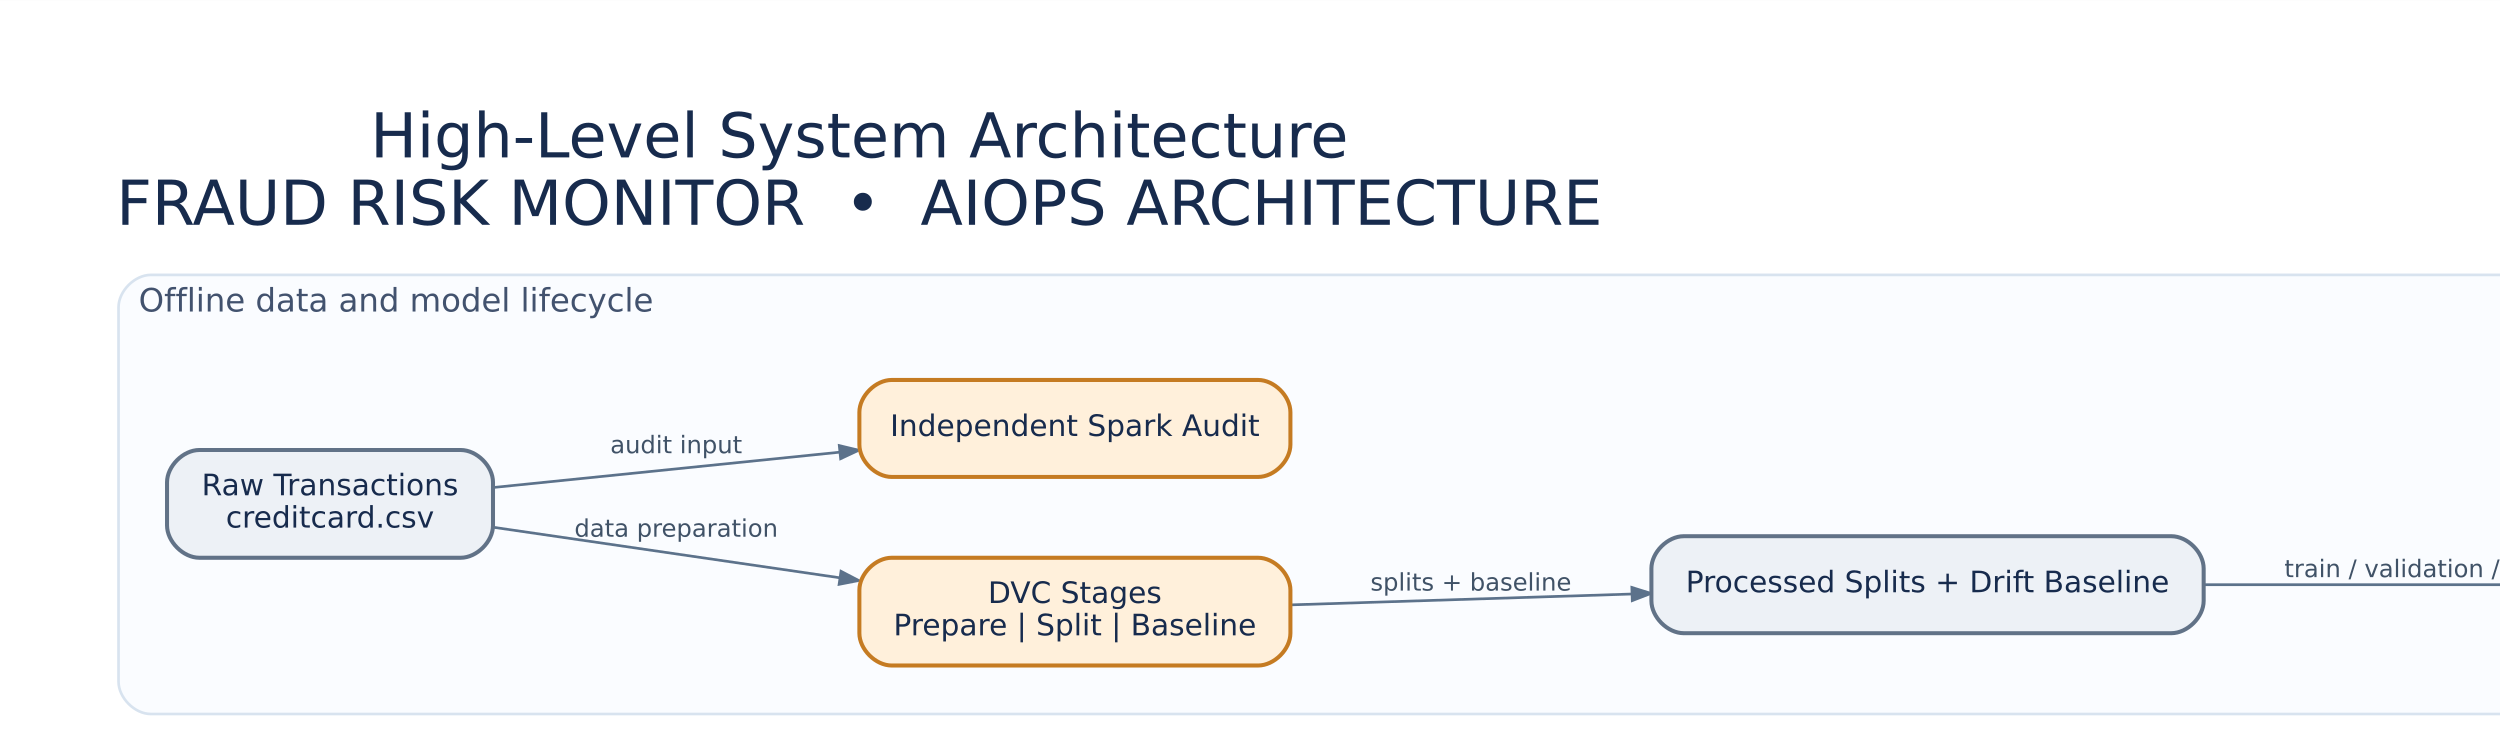
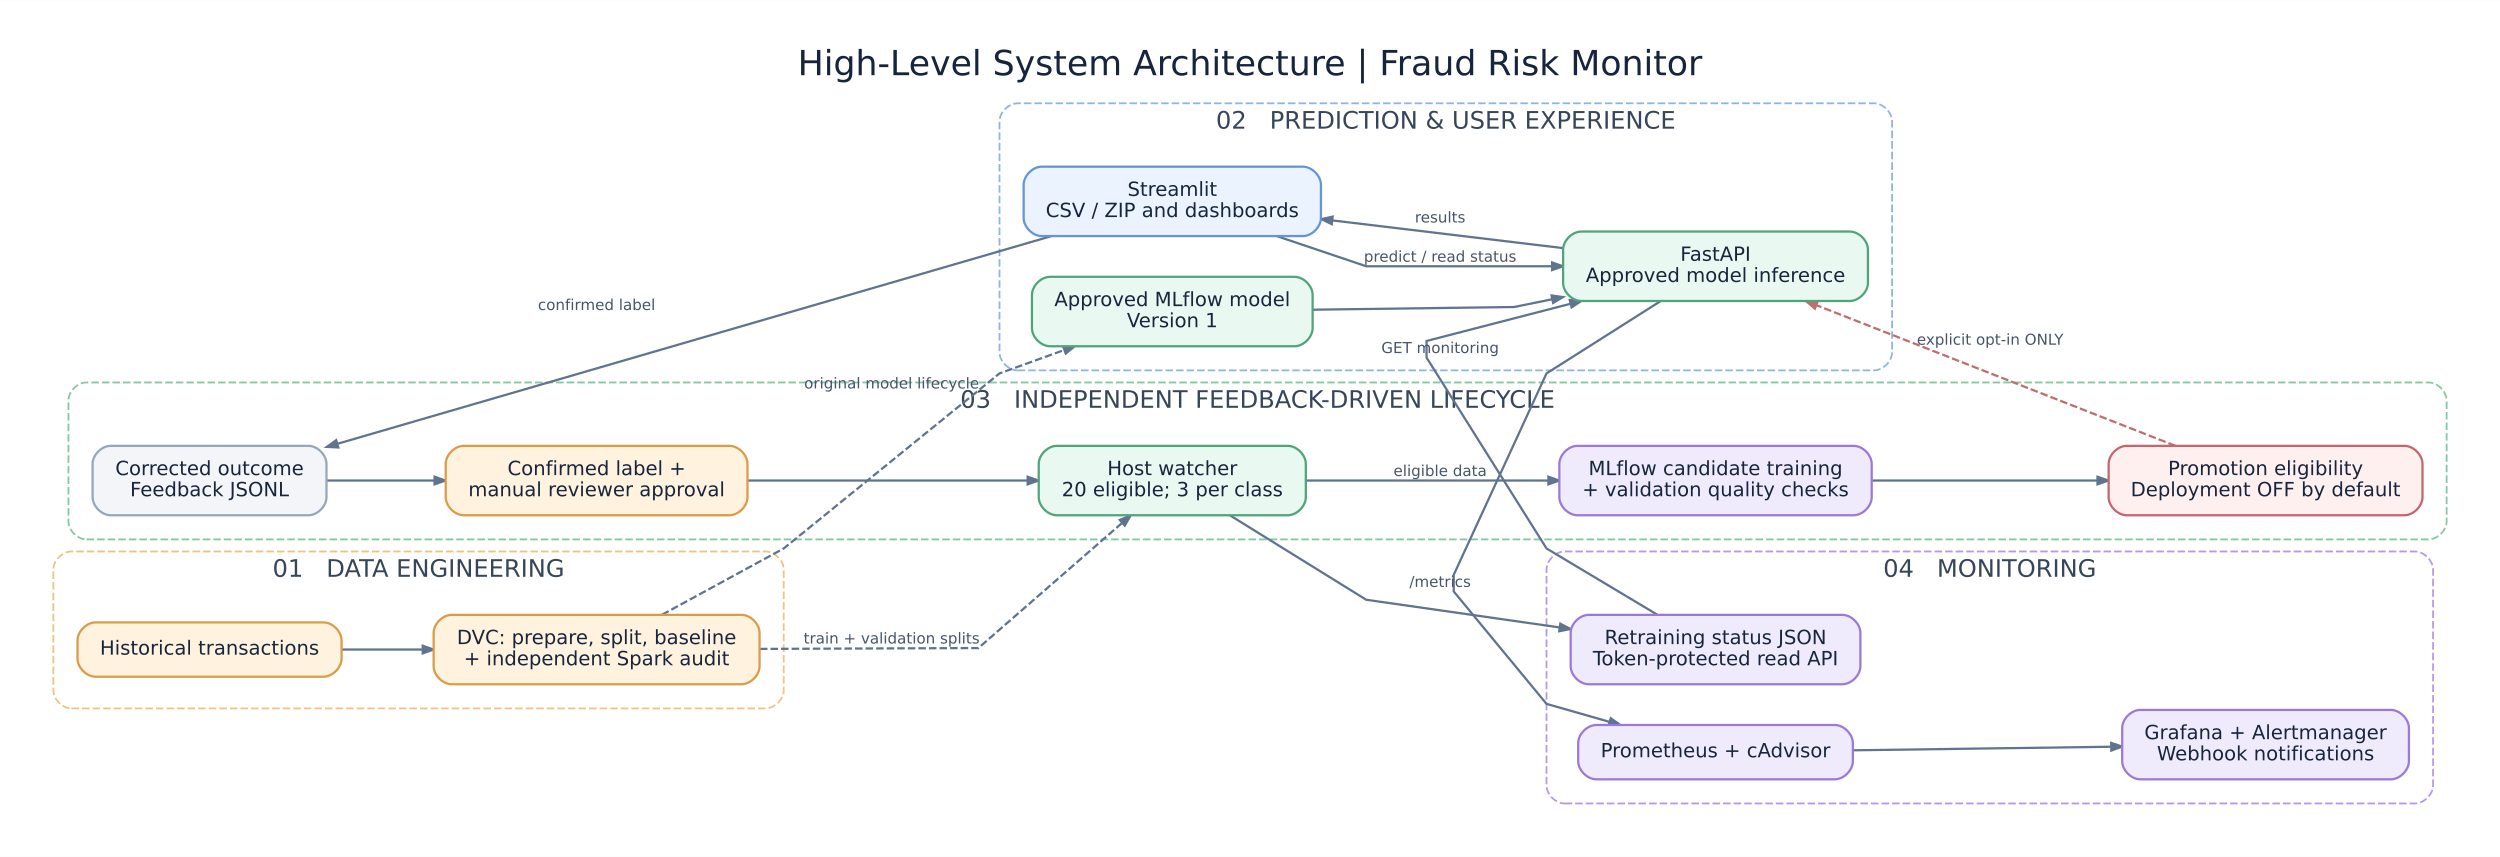
- <svg xmlns="http://www.w3.org/2000/svg" width="5800pt" height="1708pt" viewBox="0.00 0.00 2320.00 683.00">
-   <g id="graph0" class="graph" transform="scale(2.5 2.5) rotate(0) translate(36 647)">
-     <polygon fill="white" stroke="transparent" points="-36,36 -36,-647 2284,-647 2284,36 -36,36" />
-     <text text-anchor="middle" x="283" y="-588.6" font-family="DejaVu Sans" font-size="23.00" fill="#172b4d">High-Level System Architecture</text>
-     <text text-anchor="middle" x="283" y="-563.6" font-family="DejaVu Sans" font-size="23.00" fill="#172b4d">FRAUD RISK MONITOR  •  AIOPS ARCHITECTURE</text>
+ <svg xmlns="http://www.w3.org/2000/svg" width="1657pt" height="568pt" viewBox="0.00 0.00 1656.72 567.72">
+   <g id="graph0" class="graph" transform="scale(1 1) rotate(0) translate(27.36 540.36)">
+     <polygon fill="white" stroke="transparent" points="-27.36,27.36 -27.36,-540.36 1629.36,-540.36 1629.36,27.36 -27.36,27.36" />
+     <text text-anchor="middle" x="801" y="-490.6" font-family="DejaVu Sans" font-size="23.00" fill="#17243d">High-Level System Architecture | Fraud Risk Monitor</text>
    <g id="clust1" class="cluster">
-       <path fill="#fafcff" stroke="#d8e3ef" d="M595,-209C595,-209 1197,-209 1197,-209 1203,-209 1209,-215 1209,-221 1209,-221 1209,-360 1209,-360 1209,-366 1203,-372 1197,-372 1197,-372 595,-372 595,-372 589,-372 583,-366 583,-360 583,-360 583,-221 583,-221 583,-215 589,-209 595,-209" />
-       <text text-anchor="middle" x="640.5" y="-358.4" font-family="DejaVu Sans" font-size="12.00" fill="#42526e">User experience</text>
+       <path fill="white" stroke="#eec383" stroke-width="1.2" stroke-dasharray="5,2" d="M20,-71C20,-71 480,-71 480,-71 486,-71 492,-77 492,-83 492,-83 492,-163 492,-163 492,-169 486,-175 480,-175 480,-175 20,-175 20,-175 14,-175 8,-169 8,-163 8,-163 8,-83 8,-83 8,-77 14,-71 20,-71" />
+       <text text-anchor="middle" x="250" y="-158.2" font-family="DejaVu Sans" font-size="16.00" fill="#364559">01   DATA ENGINEERING</text>
    </g>
    <g id="clust2" class="cluster">
-       <path fill="#fafcff" stroke="#d8e3ef" d="M1348,-207C1348,-207 1914,-207 1914,-207 1920,-207 1926,-213 1926,-219 1926,-219 1926,-362 1926,-362 1926,-368 1920,-374 1914,-374 1914,-374 1348,-374 1348,-374 1342,-374 1336,-368 1336,-362 1336,-362 1336,-219 1336,-219 1336,-213 1342,-207 1348,-207" />
-       <text text-anchor="middle" x="1415.5" y="-360.4" font-family="DejaVu Sans" font-size="12.00" fill="#42526e">Inference and feedback</text>
+       <path fill="white" stroke="#8cb6e7" stroke-width="1.2" stroke-dasharray="5,2" d="M647,-295C647,-295 1214.5,-295 1214.5,-295 1220.5,-295 1226.5,-301 1226.5,-307 1226.5,-307 1226.5,-460 1226.5,-460 1226.5,-466 1220.5,-472 1214.5,-472 1214.5,-472 647,-472 647,-472 641,-472 635,-466 635,-460 635,-460 635,-307 635,-307 635,-301 641,-295 647,-295" />
+       <text text-anchor="middle" x="930.75" y="-455.2" font-family="DejaVu Sans" font-size="16.00" fill="#364559">02   PREDICTION &amp; USER EXPERIENCE</text>
    </g>
    <g id="clust3" class="cluster">
-       <path fill="#fafcff" stroke="#d8e3ef" d="M20,-382C20,-382 1544,-382 1544,-382 1550,-382 1556,-388 1556,-394 1556,-394 1556,-533 1556,-533 1556,-539 1550,-545 1544,-545 1544,-545 20,-545 20,-545 14,-545 8,-539 8,-533 8,-533 8,-394 8,-394 8,-388 14,-382 20,-382" />
-       <text text-anchor="middle" x="111" y="-531.4" font-family="DejaVu Sans" font-size="12.00" fill="#42526e">Offline data and model lifecycle</text>
+       <path fill="white" stroke="#84c9a3" stroke-width="1.2" stroke-dasharray="5,2" d="M30,-183C30,-183 1582,-183 1582,-183 1588,-183 1594,-189 1594,-195 1594,-195 1594,-275 1594,-275 1594,-281 1588,-287 1582,-287 1582,-287 30,-287 30,-287 24,-287 18,-281 18,-275 18,-275 18,-195 18,-195 18,-189 24,-183 30,-183" />
+       <text text-anchor="middle" x="806" y="-270.2" font-family="DejaVu Sans" font-size="16.00" fill="#364559">03   INDEPENDENT FEEDBACK-DRIVEN LIFECYCLE</text>
    </g>
    <g id="clust4" class="cluster">
-       <path fill="#fafcff" stroke="#d8e3ef" d="M945.5,-8C945.5,-8 2228,-8 2228,-8 2234,-8 2240,-14 2240,-20 2240,-20 2240,-159 2240,-159 2240,-165 2234,-171 2228,-171 2228,-171 945.5,-171 945.5,-171 939.5,-171 933.5,-165 933.5,-159 933.5,-159 933.5,-20 933.5,-20 933.5,-14 939.5,-8 945.5,-8" />
-       <text text-anchor="middle" x="981" y="-157.4" font-family="DejaVu Sans" font-size="12.00" fill="#42526e">Observability</text>
+       <path fill="white" stroke="#b69be4" stroke-width="1.2" stroke-dasharray="5,2" d="M1009.5,-8C1009.5,-8 1573,-8 1573,-8 1579,-8 1585,-14 1585,-20 1585,-20 1585,-163 1585,-163 1585,-169 1579,-175 1573,-175 1573,-175 1009.5,-175 1009.5,-175 1003.5,-175 997.5,-169 997.5,-163 997.5,-163 997.5,-20 997.5,-20 997.5,-14 1003.5,-8 1009.5,-8" />
+       <text text-anchor="middle" x="1291.25" y="-158.2" font-family="DejaVu Sans" font-size="16.00" fill="#364559">04   MONITORING</text>
    </g>
    <g id="edge1" class="edge">
-       <path fill="none" stroke="#5c728b" d="M743.21,-310.11C794.92,-306.08 870,-300.23 934.7,-295.19" />
-       <polygon fill="#5c728b" stroke="#5c728b" points="934.94,-297.63 941.73,-294.64 934.56,-292.75 934.94,-297.63" />
-       <text text-anchor="middle" x="862" y="-306.8" font-family="DejaVu Sans" font-size="9.00" fill="#405267">upload / view</text>
+       <path fill="none" stroke="#60738f" stroke-width="1.5" d="M199.02,-110C216.17,-110 234.42,-110 252.33,-110" />
+       <polygon fill="#60738f" stroke="#60738f" stroke-width="1.5" points="252.79,-112.52 259.99,-110 252.79,-107.48 252.79,-112.52" />
    </g>
    <g id="edge2" class="edge">
-       <path fill="none" stroke="#5c728b" d="M1191.26,-285C1241.42,-285 1298.68,-285 1346.51,-285" />
-       <polygon fill="#5c728b" stroke="#5c728b" points="1346.8,-287.45 1353.8,-285 1346.8,-282.55 1346.8,-287.45" />
-       <text text-anchor="middle" x="1272.5" y="-287.8" font-family="DejaVu Sans" font-size="9.00" fill="#405267">HTTP API</text>
+       <path fill="none" stroke="#60738f" stroke-width="1.5" stroke-dasharray="5,2" d="M411.33,-133.06C446.91,-152.44 492,-177 492,-177 492,-177 635,-293 635,-293 635,-293 654.81,-300.16 677.87,-308.49" />
+       <polygon fill="#60738f" stroke="#60738f" stroke-width="1.5" points="677.15,-310.91 684.78,-310.98 678.87,-306.17 677.15,-310.91" />
+       <text text-anchor="middle" x="563.5" y="-283" font-family="DejaVu Sans" font-size="10.00" fill="#475569">original model lifecycle</text>
+     </g>
+     <g id="edge3" class="edge">
+       <path fill="none" stroke="#60738f" stroke-width="1.5" stroke-dasharray="5,2" d="M476.24,-110.43C544.82,-110.7 621,-111 621,-111 621,-111 678.11,-160.72 715.89,-193.61" />
+       <polygon fill="#60738f" stroke="#60738f" stroke-width="1.5" points="714.69,-195.9 721.77,-198.73 718,-192.1 714.69,-195.9" />
+       <text text-anchor="middle" x="563.5" y="-114" font-family="DejaVu Sans" font-size="10.00" fill="#475569">train + validation splits</text>
    </g>
    <g id="edge5" class="edge">
-       <path fill="none" stroke="#5c728b" d="M758.41,-254.69C808.98,-259.68 876.13,-266.31 934.75,-272.09" />
-       <polygon fill="#5c728b" stroke="#5c728b" points="934.64,-274.55 941.85,-272.8 935.12,-269.67 934.64,-274.55" />
-       <text text-anchor="middle" x="862" y="-271.8" font-family="DejaVu Sans" font-size="9.00" fill="#405267">results</text>
+       <path fill="none" stroke="#60738f" stroke-width="1.5" d="M818.73,-383.99C849.04,-373.77 878,-364 878,-364 878,-364 940.98,-364 1001.09,-364" />
+       <polygon fill="#60738f" stroke="#60738f" stroke-width="1.5" points="1001.21,-366.52 1008.4,-364 1001.2,-361.48 1001.21,-366.52" />
+       <text text-anchor="middle" x="927" y="-367" font-family="DejaVu Sans" font-size="10.00" fill="#475569">predict / read status</text>
    </g>
-     <g id="edge3" class="edge">
-       <path fill="none" stroke="#5c728b" d="M1547.08,-274.44C1598.4,-268.77 1661.6,-261.78 1713.57,-256.04" />
-       <polygon fill="#5c728b" stroke="#5c728b" points="1714.13,-258.44 1720.82,-255.24 1713.6,-253.57 1714.13,-258.44" />
-       <text text-anchor="middle" x="1634" y="-272.8" font-family="DejaVu Sans" font-size="9.00" fill="#405267">predict_proba</text>
+     <g id="edge7" class="edge">
+       <path fill="none" stroke="#60738f" stroke-width="1.5" d="M669.27,-383.95C548.62,-348.86 319.87,-282.32 196.46,-246.42" />
+       <polygon fill="#60738f" stroke="#60738f" stroke-width="1.5" points="196.83,-243.91 189.22,-244.32 195.43,-248.75 196.83,-243.91" />
+       <text text-anchor="middle" x="368" y="-335" font-family="DejaVu Sans" font-size="10.00" fill="#475569">confirmed label</text>
    </g>
    <g id="edge6" class="edge">
-       <path fill="none" stroke="#5c728b" d="M1547.08,-292.92C1610.16,-298.15 1691.2,-304.86 1747.25,-309.51" />
-       <polygon fill="#5c728b" stroke="#5c728b" points="1747.12,-311.96 1754.3,-310.09 1747.52,-307.07 1747.12,-311.96" />
-       <text text-anchor="middle" x="1634" y="-306.8" font-family="DejaVu Sans" font-size="9.00" fill="#405267">save reviewed outcome</text>
+       <path fill="none" stroke="#60738f" stroke-width="1.5" d="M1008.3,-376.04C960.73,-381.75 903.87,-388.58 855.68,-394.37" />
+       <polygon fill="#60738f" stroke="#60738f" stroke-width="1.5" points="855.17,-391.89 848.33,-395.25 855.77,-396.89 855.17,-391.89" />
+       <text text-anchor="middle" x="927" y="-393" font-family="DejaVu Sans" font-size="10.00" fill="#475569">results</text>
+     </g>
+     <g id="edge15" class="edge">
+       <path fill="none" stroke="#60738f" stroke-width="1.5" d="M1073.14,-340.95C1040.43,-320.22 997.5,-293 997.5,-293 997.5,-293 936,-159.5 936,-159.5 936,-159.5 936,-148.5 936,-148.5 936,-148.5 997.5,-74 997.5,-74 997.5,-74 1016.71,-68.51 1039.22,-62.08" />
+       <polygon fill="#60738f" stroke="#60738f" stroke-width="1.5" points="1040.07,-64.46 1046.3,-60.06 1038.68,-59.61 1040.07,-64.46" />
+       <text text-anchor="middle" x="927" y="-151.5" font-family="DejaVu Sans" font-size="10.00" fill="#475569">/metrics</text>
+     </g>
+     <g id="edge4" class="edge">
+       <path fill="none" stroke="#60738f" stroke-width="1.5" d="M842.54,-335.22C904.9,-336.05 976,-337 976,-337 976,-337 986.35,-339.11 1001.26,-342.15" />
+       <polygon fill="#60738f" stroke="#60738f" stroke-width="1.5" points="1000.85,-344.64 1008.41,-343.6 1001.86,-339.7 1000.85,-344.64" />
+     </g>
+     <g id="edge8" class="edge">
+       <path fill="none" stroke="#60738f" stroke-width="1.5" d="M189.2,-222C211.62,-222 236.53,-222 260.45,-222" />
+       <polygon fill="#60738f" stroke="#60738f" stroke-width="1.5" points="260.63,-224.52 267.83,-222 260.63,-219.48 260.63,-224.52" />
+     </g>
+     <g id="edge9" class="edge">
+       <path fill="none" stroke="#60738f" stroke-width="1.5" d="M468.21,-222C525.38,-222 596.87,-222 653.34,-222" />
+       <polygon fill="#60738f" stroke="#60738f" stroke-width="1.5" points="653.65,-224.52 660.85,-222 653.65,-219.48 653.65,-224.52" />
+     </g>
+     <g id="edge10" class="edge">
+       <path fill="none" stroke="#60738f" stroke-width="1.5" d="M838.08,-222C886.51,-222 947.16,-222 998.74,-222" />
+       <polygon fill="#60738f" stroke="#60738f" stroke-width="1.5" points="998.75,-224.52 1005.95,-222 998.75,-219.48 998.75,-224.52" />
+       <text text-anchor="middle" x="927" y="-225" font-family="DejaVu Sans" font-size="10.00" fill="#475569">eligible data</text>
+     </g>
+     <g id="edge13" class="edge">
+       <path fill="none" stroke="#60738f" stroke-width="1.5" d="M787.72,-198.94C825.35,-175.62 878,-143 878,-143 878,-143 944.41,-133.49 1005.94,-124.68" />
+       <polygon fill="#60738f" stroke="#60738f" stroke-width="1.5" points="1006.65,-127.13 1013.42,-123.61 1005.93,-122.14 1006.65,-127.13" />
+     </g>
+     <g id="edge11" class="edge">
+       <path fill="none" stroke="#60738f" stroke-width="1.5" d="M1213.41,-222C1260,-222 1315.14,-222 1362.59,-222" />
+       <polygon fill="#60738f" stroke="#60738f" stroke-width="1.5" points="1362.63,-224.52 1369.83,-222 1362.63,-219.48 1362.63,-224.52" />
+     </g>
+     <g id="edge12" class="edge">
+       <path fill="none" stroke="#bd6e6e" stroke-width="1.5" stroke-dasharray="5,2" d="M1414.28,-245C1349.14,-270.52 1244.31,-311.59 1176.41,-338.18" />
+       <polygon fill="#bd6e6e" stroke="#bd6e6e" stroke-width="1.5" points="1175.33,-335.9 1169.55,-340.87 1177.17,-340.59 1175.33,-335.9" />
+       <text text-anchor="middle" x="1291.5" y="-312" font-family="DejaVu Sans" font-size="10.00" fill="#475569">explicit opt-in ONLY</text>
    </g>
    <g id="edge14" class="edge">
-       <path fill="none" stroke="#5c728b" d="M1450.5,-264.94C1450.5,-223.29 1450.5,-127.53 1450.5,-81.55" />
-       <polygon fill="#5c728b" stroke="#5c728b" points="1452.95,-81.35 1450.5,-74.35 1448.05,-81.35 1452.95,-81.35" />
-       <text text-anchor="middle" x="1442.5" y="-167.3" font-family="DejaVu Sans" font-size="9.00" fill="#405267">/metrics, 15 s scrape</text>
-     </g>
-     <g id="edge4" class="edge">
-       <path fill="none" stroke="#5c728b" d="M1720.64,-245.16C1505.09,-245.54 973.39,-246.48 765.63,-246.85" />
-       <polygon fill="#5c728b" stroke="#5c728b" points="765.37,-244.4 758.38,-246.86 765.38,-249.3 765.37,-244.4" />
-       <text text-anchor="middle" x="1272.5" y="-248.8" font-family="DejaVu Sans" font-size="9.00" fill="#405267">score + threshold</text>
-     </g>
-     <g id="edge7" class="edge">
-       <path fill="none" stroke="#5c728b" d="M147.06,-451.32C184.62,-445.85 233.76,-438.69 275.57,-432.59" />
-       <polygon fill="#5c728b" stroke="#5c728b" points="276.18,-434.98 282.75,-431.55 275.47,-430.13 276.18,-434.98" />
-       <text text-anchor="middle" x="215" y="-447.8" font-family="DejaVu Sans" font-size="9.00" fill="#405267">data preparation</text>
-     </g>
-     <g id="edge8" class="edge">
-       <path fill="none" stroke="#5c728b" d="M147.06,-466.08C184.62,-469.91 233.76,-474.92 275.57,-479.18" />
-       <polygon fill="#5c728b" stroke="#5c728b" points="275.54,-481.64 282.75,-479.92 276.04,-476.77 275.54,-481.64" />
-       <text text-anchor="middle" x="215" y="-478.8" font-family="DejaVu Sans" font-size="9.00" fill="#405267">audit input</text>
-     </g>
-     <g id="edge9" class="edge">
-       <path fill="none" stroke="#5c728b" d="M443.36,-422.52C481.64,-423.74 528.15,-425.22 569.67,-426.54" />
-       <polygon fill="#5c728b" stroke="#5c728b" points="569.74,-428.99 576.82,-426.77 569.9,-424.1 569.74,-428.99" />
-       <text text-anchor="middle" x="510" y="-427.8" font-family="DejaVu Sans" font-size="9.00" fill="#405267">splits + baseline</text>
-     </g>
-     <g id="edge10" class="edge">
-       <path fill="none" stroke="#5c728b" d="M782.16,-430C841.76,-430 916.45,-430 974.18,-430" />
-       <polygon fill="#5c728b" stroke="#5c728b" points="974.49,-432.45 981.49,-430 974.49,-427.55 974.49,-432.45" />
-       <text text-anchor="middle" x="862" y="-432.8" font-family="DejaVu Sans" font-size="9.00" fill="#405267">train / validation / test</text>
-     </g>
-     <g id="edge11" class="edge">
-       <path fill="none" stroke="#5c728b" d="M1151.8,-428.68C1212.1,-427.73 1293.28,-426.45 1355.64,-425.47" />
-       <polygon fill="#5c728b" stroke="#5c728b" points="1355.8,-427.92 1362.76,-425.36 1355.73,-423.02 1355.8,-427.92" />
-       <text text-anchor="middle" x="1272.5" y="-429.8" font-family="DejaVu Sans" font-size="9.00" fill="#405267">experiments / versions</text>
-     </g>
-     <g id="edge12" class="edge">
-       <path fill="none" stroke="#5c728b" d="M1496.11,-405.96C1514.68,-398.37 1536.43,-389.37 1556,-381 1616.37,-355.17 1639.89,-362.22 1691,-321 1708.58,-306.83 1703.03,-293.67 1721,-280 1726.74,-275.63 1733.08,-271.76 1739.68,-268.33" />
-       <polygon fill="#5c728b" stroke="#5c728b" points="1741.15,-270.34 1746.35,-265.05 1738.99,-265.94 1741.15,-270.34" />
-       <text text-anchor="middle" x="1634" y="-373.8" font-family="DejaVu Sans" font-size="9.00" fill="#405267">approved model artifacts</text>
-     </g>
-     <g id="edge13" class="edge">
-       <path fill="none" stroke="#5c728b" d="M1181.66,-127.01C1227.72,-135.47 1280.21,-149.33 1324,-172 1366.3,-193.9 1405.45,-233.5 1428.41,-259.53" />
-       <polygon fill="#5c728b" stroke="#5c728b" points="1426.62,-261.2 1433.06,-264.86 1430.31,-257.98 1426.62,-261.2" />
-       <text text-anchor="middle" x="1272.5" y="-174.8" font-family="DejaVu Sans" font-size="9.00" fill="#405267">read-only snapshot</text>
+       <path fill="none" stroke="#60738f" stroke-width="1.5" d="M1070.96,-133.06C1038.56,-152.44 997.5,-177 997.5,-177 997.5,-177 918,-303.5 918,-303.5 918,-303.5 918,-314.5 918,-314.5 918,-314.5 965.66,-326.82 1013.43,-339.17" />
+       <polygon fill="#60738f" stroke="#60738f" stroke-width="1.5" points="1012.88,-341.63 1020.48,-340.99 1014.14,-336.75 1012.88,-341.63" />
+       <text text-anchor="middle" x="927" y="-306.5" font-family="DejaVu Sans" font-size="10.00" fill="#475569">GET monitoring</text>
    </g>
    <g id="edge16" class="edge">
-       <path fill="none" stroke="#5c728b" d="M1541.45,-53.52C1602.19,-51.84 1681.44,-49.65 1738.72,-48.07" />
-       <polygon fill="#5c728b" stroke="#5c728b" points="1739.01,-50.51 1745.94,-47.87 1738.88,-45.61 1739.01,-50.51" />
-       <text text-anchor="middle" x="1634" y="-55.8" font-family="DejaVu Sans" font-size="9.00" fill="#405267">queries</text>
-     </g>
-     <g id="edge17" class="edge">
-       <path fill="none" stroke="#5c728b" d="M1541.45,-69.91C1609.02,-80.37 1699.48,-94.36 1757.14,-103.28" />
-       <polygon fill="#5c728b" stroke="#5c728b" points="1757.06,-105.75 1764.36,-104.4 1757.81,-100.91 1757.06,-105.75" />
-       <text text-anchor="middle" x="1634" y="-95.8" font-family="DejaVu Sans" font-size="9.00" fill="#405267">alerts</text>
-     </g>
-     <g id="edge15" class="edge">
-       <path fill="none" stroke="#5c728b" d="M1108.74,-47.08C1166.7,-48.6 1273.97,-51.41 1352.72,-53.47" />
-       <polygon fill="#5c728b" stroke="#5c728b" points="1352.71,-55.92 1359.77,-53.65 1352.84,-51.02 1352.71,-55.92" />
-       <text text-anchor="middle" x="1272.5" y="-55.8" font-family="DejaVu Sans" font-size="9.00" fill="#405267">container metrics</text>
-     </g>
-     <g id="edge18" class="edge">
-       <path fill="none" stroke="#5c728b" d="M1864.68,-112C1916.47,-112 1998.93,-112 2060.86,-112" />
-       <polygon fill="#5c728b" stroke="#5c728b" points="2060.92,-114.45 2067.92,-112 2060.92,-109.55 2060.92,-114.45" />
-       <text text-anchor="middle" x="1988" y="-114.8" font-family="DejaVu Sans" font-size="9.00" fill="#405267">webhook notifications</text>
+       <path fill="none" stroke="#60738f" stroke-width="1.5" d="M1200.57,-43.24C1252.44,-43.96 1317.78,-44.86 1371.47,-45.6" />
+       <polygon fill="#60738f" stroke="#60738f" stroke-width="1.5" points="1371.73,-48.12 1378.96,-45.7 1371.8,-43.08 1371.73,-48.12" />
    </g>
    <g id="node1" class="node">
-       <path fill="#eef6fe" stroke="#51799f" stroke-width="1.5" d="M731,-333C731,-333 628,-333 628,-333 622,-333 616,-327 616,-321 616,-321 616,-309 616,-309 616,-303 622,-297 628,-297 628,-297 731,-297 731,-297 737,-297 743,-303 743,-309 743,-309 743,-321 743,-321 743,-327 737,-333 731,-333" />
-       <text text-anchor="middle" x="679.5" y="-312.2" font-family="DejaVu Sans" font-size="11.00" fill="#172b4d">User / Investigator</text>
+       <path fill="#fff2de" stroke="#dc9b46" stroke-width="1.5" d="M187,-128C187,-128 36,-128 36,-128 30,-128 24,-122 24,-116 24,-116 24,-104 24,-104 24,-98 30,-92 36,-92 36,-92 187,-92 187,-92 193,-92 199,-98 199,-104 199,-104 199,-116 199,-116 199,-122 193,-128 187,-128" />
+       <text text-anchor="middle" x="111.5" y="-106.6" font-family="DejaVu Sans" font-size="13.00" fill="#18263d">Historical transactions</text>
    </g>
    <g id="node2" class="node">
-       <path fill="#e8f2ff" stroke="#2b6cb0" stroke-width="1.5" d="M1179,-305C1179,-305 954,-305 954,-305 948,-305 942,-299 942,-293 942,-293 942,-277 942,-277 942,-271 948,-265 954,-265 954,-265 1179,-265 1179,-265 1185,-265 1191,-271 1191,-277 1191,-277 1191,-293 1191,-293 1191,-299 1185,-305 1179,-305" />
-       <text text-anchor="middle" x="1066.5" y="-288.2" font-family="DejaVu Sans" font-size="11.00" fill="#172b4d">Streamlit Frontend</text>
-       <text text-anchor="middle" x="1066.5" y="-276.2" font-family="DejaVu Sans" font-size="11.00" fill="#172b4d">Single CSV | Bulk ZIP | Pipeline Overview</text>
+       <path fill="#fff2de" stroke="#dc9b46" stroke-width="1.5" d="M464,-133C464,-133 272,-133 272,-133 266,-133 260,-127 260,-121 260,-121 260,-99 260,-99 260,-93 266,-87 272,-87 272,-87 464,-87 464,-87 470,-87 476,-93 476,-99 476,-99 476,-121 476,-121 476,-127 470,-133 464,-133" />
+       <text text-anchor="middle" x="368" y="-113.6" font-family="DejaVu Sans" font-size="13.00" fill="#18263d">DVC: prepare, split, baseline</text>
+       <text text-anchor="middle" x="368" y="-99.6" font-family="DejaVu Sans" font-size="13.00" fill="#18263d">+ independent Spark audit</text>
    </g>
    <g id="node3" class="node">
-       <path fill="#e9f8eb" stroke="#33824e" stroke-width="1.5" d="M746,-267C746,-267 613,-267 613,-267 607,-267 601,-261 601,-255 601,-255 601,-239 601,-239 601,-233 607,-227 613,-227 613,-227 746,-227 746,-227 752,-227 758,-233 758,-239 758,-239 758,-255 758,-255 758,-261 752,-267 746,-267" />
-       <text text-anchor="middle" x="679.5" y="-250.2" font-family="DejaVu Sans" font-size="11.00" fill="#172b4d">Risk Scores + Decisions</text>
-       <text text-anchor="middle" x="679.5" y="-238.2" font-family="DejaVu Sans" font-size="11.00" fill="#172b4d">CSV Results / Download</text>
+       <path fill="#eaf3ff" stroke="#6495d6" stroke-width="1.5" d="M836,-430C836,-430 663,-430 663,-430 657,-430 651,-424 651,-418 651,-418 651,-396 651,-396 651,-390 657,-384 663,-384 663,-384 836,-384 836,-384 842,-384 848,-390 848,-396 848,-396 848,-418 848,-418 848,-424 842,-430 836,-430" />
+       <text text-anchor="middle" x="749.5" y="-410.6" font-family="DejaVu Sans" font-size="13.00" fill="#18263d">Streamlit</text>
+       <text text-anchor="middle" x="749.5" y="-396.6" font-family="DejaVu Sans" font-size="13.00" fill="#18263d">CSV / ZIP and dashboards</text>
    </g>
    <g id="node4" class="node">
-       <path fill="#e3f4e8" stroke="#27844c" stroke-width="1.5" d="M1535,-305C1535,-305 1366,-305 1366,-305 1360,-305 1354,-299 1354,-293 1354,-293 1354,-277 1354,-277 1354,-271 1360,-265 1366,-265 1366,-265 1535,-265 1535,-265 1541,-265 1547,-271 1547,-277 1547,-277 1547,-293 1547,-293 1547,-299 1541,-305 1535,-305" />
-       <text text-anchor="middle" x="1450.5" y="-288.2" font-family="DejaVu Sans" font-size="11.00" fill="#172b4d">FastAPI Backend</text>
-       <text text-anchor="middle" x="1450.5" y="-276.2" font-family="DejaVu Sans" font-size="11.00" fill="#172b4d">Validation | Scoring | Feedback</text>
+       <path fill="#e9f8f0" stroke="#50a47b" stroke-width="1.5" d="M1198.5,-387C1198.5,-387 1020.5,-387 1020.5,-387 1014.5,-387 1008.5,-381 1008.5,-375 1008.5,-375 1008.5,-353 1008.5,-353 1008.5,-347 1014.5,-341 1020.5,-341 1020.5,-341 1198.5,-341 1198.5,-341 1204.5,-341 1210.5,-347 1210.5,-353 1210.5,-353 1210.5,-375 1210.5,-375 1210.5,-381 1204.5,-387 1198.5,-387" />
+       <text text-anchor="middle" x="1109.5" y="-367.6" font-family="DejaVu Sans" font-size="13.00" fill="#18263d">FastAPI</text>
+       <text text-anchor="middle" x="1109.5" y="-353.6" font-family="DejaVu Sans" font-size="13.00" fill="#18263d">Approved model inference</text>
    </g>
    <g id="node5" class="node">
-       <path fill="#e9f8eb" stroke="#33824e" stroke-width="1.5" d="M1896,-265C1896,-265 1733,-265 1733,-265 1727,-265 1721,-259 1721,-253 1721,-253 1721,-237 1721,-237 1721,-231 1727,-225 1733,-225 1733,-225 1896,-225 1896,-225 1902,-225 1908,-231 1908,-237 1908,-237 1908,-253 1908,-253 1908,-259 1902,-265 1896,-265" />
-       <text text-anchor="middle" x="1814.5" y="-248.2" font-family="DejaVu Sans" font-size="11.00" fill="#172b4d">Approved Logistic Regression</text>
-       <text text-anchor="middle" x="1814.5" y="-236.2" font-family="DejaVu Sans" font-size="11.00" fill="#172b4d">MLflow Run / Registry</text>
+       <path fill="#e9f8f0" stroke="#50a47b" stroke-width="1.5" d="M830.5,-357C830.5,-357 668.5,-357 668.5,-357 662.5,-357 656.5,-351 656.5,-345 656.5,-345 656.5,-323 656.5,-323 656.5,-317 662.5,-311 668.5,-311 668.5,-311 830.5,-311 830.5,-311 836.5,-311 842.5,-317 842.5,-323 842.5,-323 842.5,-345 842.5,-345 842.5,-351 836.5,-357 830.5,-357" />
+       <text text-anchor="middle" x="749.5" y="-337.6" font-family="DejaVu Sans" font-size="13.00" fill="#18263d">Approved MLflow model</text>
+       <text text-anchor="middle" x="749.5" y="-323.6" font-family="DejaVu Sans" font-size="13.00" fill="#18263d">Version 1</text>
    </g>
    <g id="node6" class="node">
-       <path fill="#edf1f6" stroke="#617287" stroke-width="1.5" d="M1862.5,-335C1862.5,-335 1766.5,-335 1766.5,-335 1760.5,-335 1754.5,-329 1754.5,-323 1754.5,-323 1754.5,-307 1754.5,-307 1754.5,-301 1760.5,-295 1766.5,-295 1766.5,-295 1862.5,-295 1862.5,-295 1868.5,-295 1874.5,-301 1874.5,-307 1874.5,-307 1874.5,-323 1874.5,-323 1874.5,-329 1868.5,-335 1862.5,-335" />
-       <text text-anchor="middle" x="1814.5" y="-318.2" font-family="DejaVu Sans" font-size="11.00" fill="#172b4d">Feedback JSONL</text>
-       <text text-anchor="middle" x="1814.5" y="-306.2" font-family="DejaVu Sans" font-size="11.00" fill="#172b4d">Confirmed Labels</text>
+       <path fill="#f3f5f9" stroke="#98a6bb" stroke-width="1.5" d="M177,-245C177,-245 46,-245 46,-245 40,-245 34,-239 34,-233 34,-233 34,-211 34,-211 34,-205 40,-199 46,-199 46,-199 177,-199 177,-199 183,-199 189,-205 189,-211 189,-211 189,-233 189,-233 189,-239 183,-245 177,-245" />
+       <text text-anchor="middle" x="111.5" y="-225.6" font-family="DejaVu Sans" font-size="13.00" fill="#18263d">Corrected outcome</text>
+       <text text-anchor="middle" x="111.5" y="-211.6" font-family="DejaVu Sans" font-size="13.00" fill="#18263d">Feedback JSONL</text>
    </g>
    <g id="node7" class="node">
-       <path fill="#edf1f6" stroke="#617287" stroke-width="1.5" d="M135,-480C135,-480 38,-480 38,-480 32,-480 26,-474 26,-468 26,-468 26,-452 26,-452 26,-446 32,-440 38,-440 38,-440 135,-440 135,-440 141,-440 147,-446 147,-452 147,-452 147,-468 147,-468 147,-474 141,-480 135,-480" />
-       <text text-anchor="middle" x="86.5" y="-463.2" font-family="DejaVu Sans" font-size="11.00" fill="#172b4d">Raw Transactions</text>
-       <text text-anchor="middle" x="86.5" y="-451.2" font-family="DejaVu Sans" font-size="11.00" fill="#172b4d">creditcard.csv</text>
+       <path fill="#fff2de" stroke="#dc9b46" stroke-width="1.5" d="M456,-245C456,-245 280,-245 280,-245 274,-245 268,-239 268,-233 268,-233 268,-211 268,-211 268,-205 274,-199 280,-199 280,-199 456,-199 456,-199 462,-199 468,-205 468,-211 468,-211 468,-233 468,-233 468,-239 462,-245 456,-245" />
+       <text text-anchor="middle" x="368" y="-225.6" font-family="DejaVu Sans" font-size="13.00" fill="#18263d">Confirmed label +</text>
+       <text text-anchor="middle" x="368" y="-211.6" font-family="DejaVu Sans" font-size="13.00" fill="#18263d">manual reviewer approval</text>
    </g>
    <g id="node8" class="node">
-       <path fill="#fff0db" stroke="#c57b22" stroke-width="1.5" d="M431,-440C431,-440 295,-440 295,-440 289,-440 283,-434 283,-428 283,-428 283,-412 283,-412 283,-406 289,-400 295,-400 295,-400 431,-400 431,-400 437,-400 443,-406 443,-412 443,-412 443,-428 443,-428 443,-434 437,-440 431,-440" />
-       <text text-anchor="middle" x="363" y="-423.2" font-family="DejaVu Sans" font-size="11.00" fill="#172b4d">DVC Stages</text>
-       <text text-anchor="middle" x="363" y="-411.2" font-family="DejaVu Sans" font-size="11.00" fill="#172b4d">Prepare | Split | Baseline</text>
+       <path fill="#e9f8f0" stroke="#50a47b" stroke-width="1.5" d="M826,-245C826,-245 673,-245 673,-245 667,-245 661,-239 661,-233 661,-233 661,-211 661,-211 661,-205 667,-199 673,-199 673,-199 826,-199 826,-199 832,-199 838,-205 838,-211 838,-211 838,-233 838,-233 838,-239 832,-245 826,-245" />
+       <text text-anchor="middle" x="749.5" y="-225.6" font-family="DejaVu Sans" font-size="13.00" fill="#18263d">Host watcher</text>
+       <text text-anchor="middle" x="749.5" y="-211.6" font-family="DejaVu Sans" font-size="13.00" fill="#18263d">20 eligible; 3 per class</text>
    </g>
    <g id="node9" class="node">
-       <path fill="#fff0db" stroke="#c57b22" stroke-width="1.5" d="M431,-506C431,-506 295,-506 295,-506 289,-506 283,-500 283,-494 283,-494 283,-482 283,-482 283,-476 289,-470 295,-470 295,-470 431,-470 431,-470 437,-470 443,-476 443,-482 443,-482 443,-494 443,-494 443,-500 437,-506 431,-506" />
-       <text text-anchor="middle" x="363" y="-485.2" font-family="DejaVu Sans" font-size="11.00" fill="#172b4d">Independent Spark Audit</text>
+       <path fill="#f0ebfc" stroke="#9b79d9" stroke-width="1.5" d="M1201,-245C1201,-245 1018,-245 1018,-245 1012,-245 1006,-239 1006,-233 1006,-233 1006,-211 1006,-211 1006,-205 1012,-199 1018,-199 1018,-199 1201,-199 1201,-199 1207,-199 1213,-205 1213,-211 1213,-211 1213,-233 1213,-233 1213,-239 1207,-245 1201,-245" />
+       <text text-anchor="middle" x="1109.5" y="-225.6" font-family="DejaVu Sans" font-size="13.00" fill="#18263d">MLflow candidate training</text>
+       <text text-anchor="middle" x="1109.5" y="-211.6" font-family="DejaVu Sans" font-size="13.00" fill="#18263d">+ validation quality checks</text>
    </g>
    <g id="node10" class="node">
-       <path fill="#edf1f6" stroke="#617287" stroke-width="1.5" d="M770,-448C770,-448 589,-448 589,-448 583,-448 577,-442 577,-436 577,-436 577,-424 577,-424 577,-418 583,-412 589,-412 589,-412 770,-412 770,-412 776,-412 782,-418 782,-424 782,-424 782,-436 782,-436 782,-442 776,-448 770,-448" />
-       <text text-anchor="middle" x="679.5" y="-427.2" font-family="DejaVu Sans" font-size="11.00" fill="#172b4d">Processed Splits + Drift Baseline</text>
+       <path fill="#fff0f0" stroke="#c7656c" stroke-width="1.5" d="M1566,-245C1566,-245 1382,-245 1382,-245 1376,-245 1370,-239 1370,-233 1370,-233 1370,-211 1370,-211 1370,-205 1376,-199 1382,-199 1382,-199 1566,-199 1566,-199 1572,-199 1578,-205 1578,-211 1578,-211 1578,-233 1578,-233 1578,-239 1572,-245 1566,-245" />
+       <text text-anchor="middle" x="1474" y="-225.6" font-family="DejaVu Sans" font-size="13.00" fill="#18263d">Promotion eligibility</text>
+       <text text-anchor="middle" x="1474" y="-211.6" font-family="DejaVu Sans" font-size="13.00" fill="#18263d">Deployment OFF by default</text>
    </g>
    <g id="node11" class="node">
-       <path fill="#fff0db" stroke="#c57b22" stroke-width="1.5" d="M1139.5,-450C1139.5,-450 993.5,-450 993.5,-450 987.5,-450 981.5,-444 981.5,-438 981.5,-438 981.5,-422 981.5,-422 981.5,-416 987.5,-410 993.5,-410 993.5,-410 1139.5,-410 1139.5,-410 1145.5,-410 1151.5,-416 1151.5,-422 1151.5,-422 1151.5,-438 1151.5,-438 1151.5,-444 1145.5,-450 1139.5,-450" />
-       <text text-anchor="middle" x="1066.5" y="-433.2" font-family="DejaVu Sans" font-size="11.00" fill="#172b4d">Controlled Train / Evaluate</text>
-       <text text-anchor="middle" x="1066.5" y="-421.2" font-family="DejaVu Sans" font-size="11.00" fill="#172b4d">Outside DVC</text>
+       <path fill="#f0ebfc" stroke="#9b79d9" stroke-width="1.5" d="M1193.5,-133C1193.5,-133 1025.5,-133 1025.5,-133 1019.5,-133 1013.5,-127 1013.5,-121 1013.5,-121 1013.5,-99 1013.5,-99 1013.5,-93 1019.5,-87 1025.5,-87 1025.5,-87 1193.5,-87 1193.5,-87 1199.5,-87 1205.5,-93 1205.5,-99 1205.5,-99 1205.5,-121 1205.5,-121 1205.5,-127 1199.5,-133 1193.5,-133" />
+       <text text-anchor="middle" x="1109.5" y="-113.6" font-family="DejaVu Sans" font-size="13.00" fill="#18263d">Retraining status JSON</text>
+       <text text-anchor="middle" x="1109.5" y="-99.6" font-family="DejaVu Sans" font-size="13.00" fill="#18263d">Token-protected read API</text>
    </g>
    <g id="node12" class="node">
-       <path fill="#edf1f6" stroke="#617287" stroke-width="1.5" d="M1526,-442C1526,-442 1375,-442 1375,-442 1369,-442 1363,-436 1363,-430 1363,-430 1363,-418 1363,-418 1363,-412 1369,-406 1375,-406 1375,-406 1526,-406 1526,-406 1532,-406 1538,-412 1538,-418 1538,-418 1538,-430 1538,-430 1538,-436 1532,-442 1526,-442" />
-       <text text-anchor="middle" x="1450.5" y="-421.2" font-family="DejaVu Sans" font-size="11.00" fill="#172b4d">MLflow Tracking + Artifacts</text>
+       <path fill="#f0ebfc" stroke="#9b79d9" stroke-width="1.5" d="M1188.5,-60C1188.5,-60 1030.5,-60 1030.5,-60 1024.5,-60 1018.5,-54 1018.5,-48 1018.5,-48 1018.5,-36 1018.5,-36 1018.5,-30 1024.5,-24 1030.5,-24 1030.5,-24 1188.5,-24 1188.5,-24 1194.5,-24 1200.5,-30 1200.5,-36 1200.5,-36 1200.5,-48 1200.5,-48 1200.5,-54 1194.5,-60 1188.5,-60" />
+       <text text-anchor="middle" x="1109.5" y="-38.6" font-family="DejaVu Sans" font-size="13.00" fill="#18263d">Prometheus + cAdvisor</text>
    </g>
    <g id="node13" class="node">
-       <path fill="#edf1f6" stroke="#617287" stroke-width="1.5" d="M1169.5,-132C1169.5,-132 963.5,-132 963.5,-132 957.5,-132 951.5,-126 951.5,-120 951.5,-120 951.5,-108 951.5,-108 951.5,-102 957.5,-96 963.5,-96 963.5,-96 1169.5,-96 1169.5,-96 1175.5,-96 1181.5,-102 1181.5,-108 1181.5,-108 1181.5,-120 1181.5,-120 1181.5,-126 1175.5,-132 1169.5,-132" />
-       <text text-anchor="middle" x="1066.5" y="-111.2" font-family="DejaVu Sans" font-size="11.00" fill="#172b4d">Pipeline Snapshot / Execution History</text>
-     </g>
-     <g id="node14" class="node">
-       <path fill="#f1eafe" stroke="#7652a8" stroke-width="1.5" d="M1529,-74C1529,-74 1372,-74 1372,-74 1366,-74 1360,-68 1360,-62 1360,-62 1360,-50 1360,-50 1360,-44 1366,-38 1372,-38 1372,-38 1529,-38 1529,-38 1535,-38 1541,-44 1541,-50 1541,-50 1541,-62 1541,-62 1541,-68 1535,-74 1529,-74" />
-       <text text-anchor="middle" x="1450.5" y="-53.2" font-family="DejaVu Sans" font-size="11.00" fill="#172b4d">Prometheus Metrics + Rules</text>
-     </g>
-     <g id="node15" class="node">
-       <path fill="#f1eafe" stroke="#7652a8" stroke-width="1.5" d="M1096.5,-66C1096.5,-66 1036.5,-66 1036.5,-66 1030.5,-66 1024.5,-60 1024.5,-54 1024.5,-54 1024.5,-38 1024.5,-38 1024.5,-32 1030.5,-26 1036.5,-26 1036.5,-26 1096.5,-26 1096.5,-26 1102.5,-26 1108.5,-32 1108.5,-38 1108.5,-38 1108.5,-54 1108.5,-54 1108.5,-60 1102.5,-66 1096.5,-66" />
-       <text text-anchor="middle" x="1066.5" y="-49.2" font-family="DejaVu Sans" font-size="11.00" fill="#172b4d">cAdvisor</text>
-       <text text-anchor="middle" x="1066.5" y="-37.2" font-family="DejaVu Sans" font-size="11.00" fill="#172b4d">Containers</text>
-     </g>
-     <g id="node16" class="node">
-       <path fill="#f1eafe" stroke="#7652a8" stroke-width="1.5" d="M1871,-64C1871,-64 1758,-64 1758,-64 1752,-64 1746,-58 1746,-52 1746,-52 1746,-40 1746,-40 1746,-34 1752,-28 1758,-28 1758,-28 1871,-28 1871,-28 1877,-28 1883,-34 1883,-40 1883,-40 1883,-52 1883,-52 1883,-58 1877,-64 1871,-64" />
-       <text text-anchor="middle" x="1814.5" y="-43.2" font-family="DejaVu Sans" font-size="11.00" fill="#172b4d">Grafana Dashboards</text>
-     </g>
-     <g id="node17" class="node">
-       <path fill="#f1eafe" stroke="#7652a8" stroke-width="1.5" d="M1852.5,-130C1852.5,-130 1776.5,-130 1776.5,-130 1770.5,-130 1764.5,-124 1764.5,-118 1764.5,-118 1764.5,-106 1764.5,-106 1764.5,-100 1770.5,-94 1776.5,-94 1776.5,-94 1852.5,-94 1852.5,-94 1858.5,-94 1864.5,-100 1864.5,-106 1864.5,-106 1864.5,-118 1864.5,-118 1864.5,-124 1858.5,-130 1852.5,-130" />
-       <text text-anchor="middle" x="1814.5" y="-109.2" font-family="DejaVu Sans" font-size="11.00" fill="#172b4d">Alertmanager</text>
-     </g>
-     <g id="node18" class="node">
-       <path fill="#ffe7e7" stroke="#b95151" stroke-width="1.5" d="M2210,-130C2210,-130 2080,-130 2080,-130 2074,-130 2068,-124 2068,-118 2068,-118 2068,-106 2068,-106 2068,-100 2074,-94 2080,-94 2080,-94 2210,-94 2210,-94 2216,-94 2222,-100 2222,-106 2222,-106 2222,-118 2222,-118 2222,-124 2216,-130 2210,-130" />
-       <text text-anchor="middle" x="2145" y="-109.2" font-family="DejaVu Sans" font-size="11.00" fill="#172b4d">Webhook + Alert JSONL</text>
+       <path fill="#f0ebfc" stroke="#9b79d9" stroke-width="1.5" d="M1557,-70C1557,-70 1391,-70 1391,-70 1385,-70 1379,-64 1379,-58 1379,-58 1379,-36 1379,-36 1379,-30 1385,-24 1391,-24 1391,-24 1557,-24 1557,-24 1563,-24 1569,-30 1569,-36 1569,-36 1569,-58 1569,-58 1569,-64 1563,-70 1557,-70" />
+       <text text-anchor="middle" x="1474" y="-50.6" font-family="DejaVu Sans" font-size="13.00" fill="#18263d">Grafana + Alertmanager</text>
+       <text text-anchor="middle" x="1474" y="-36.6" font-family="DejaVu Sans" font-size="13.00" fill="#18263d">Webhook notifications</text>
    </g>
  </g>
</svg>
